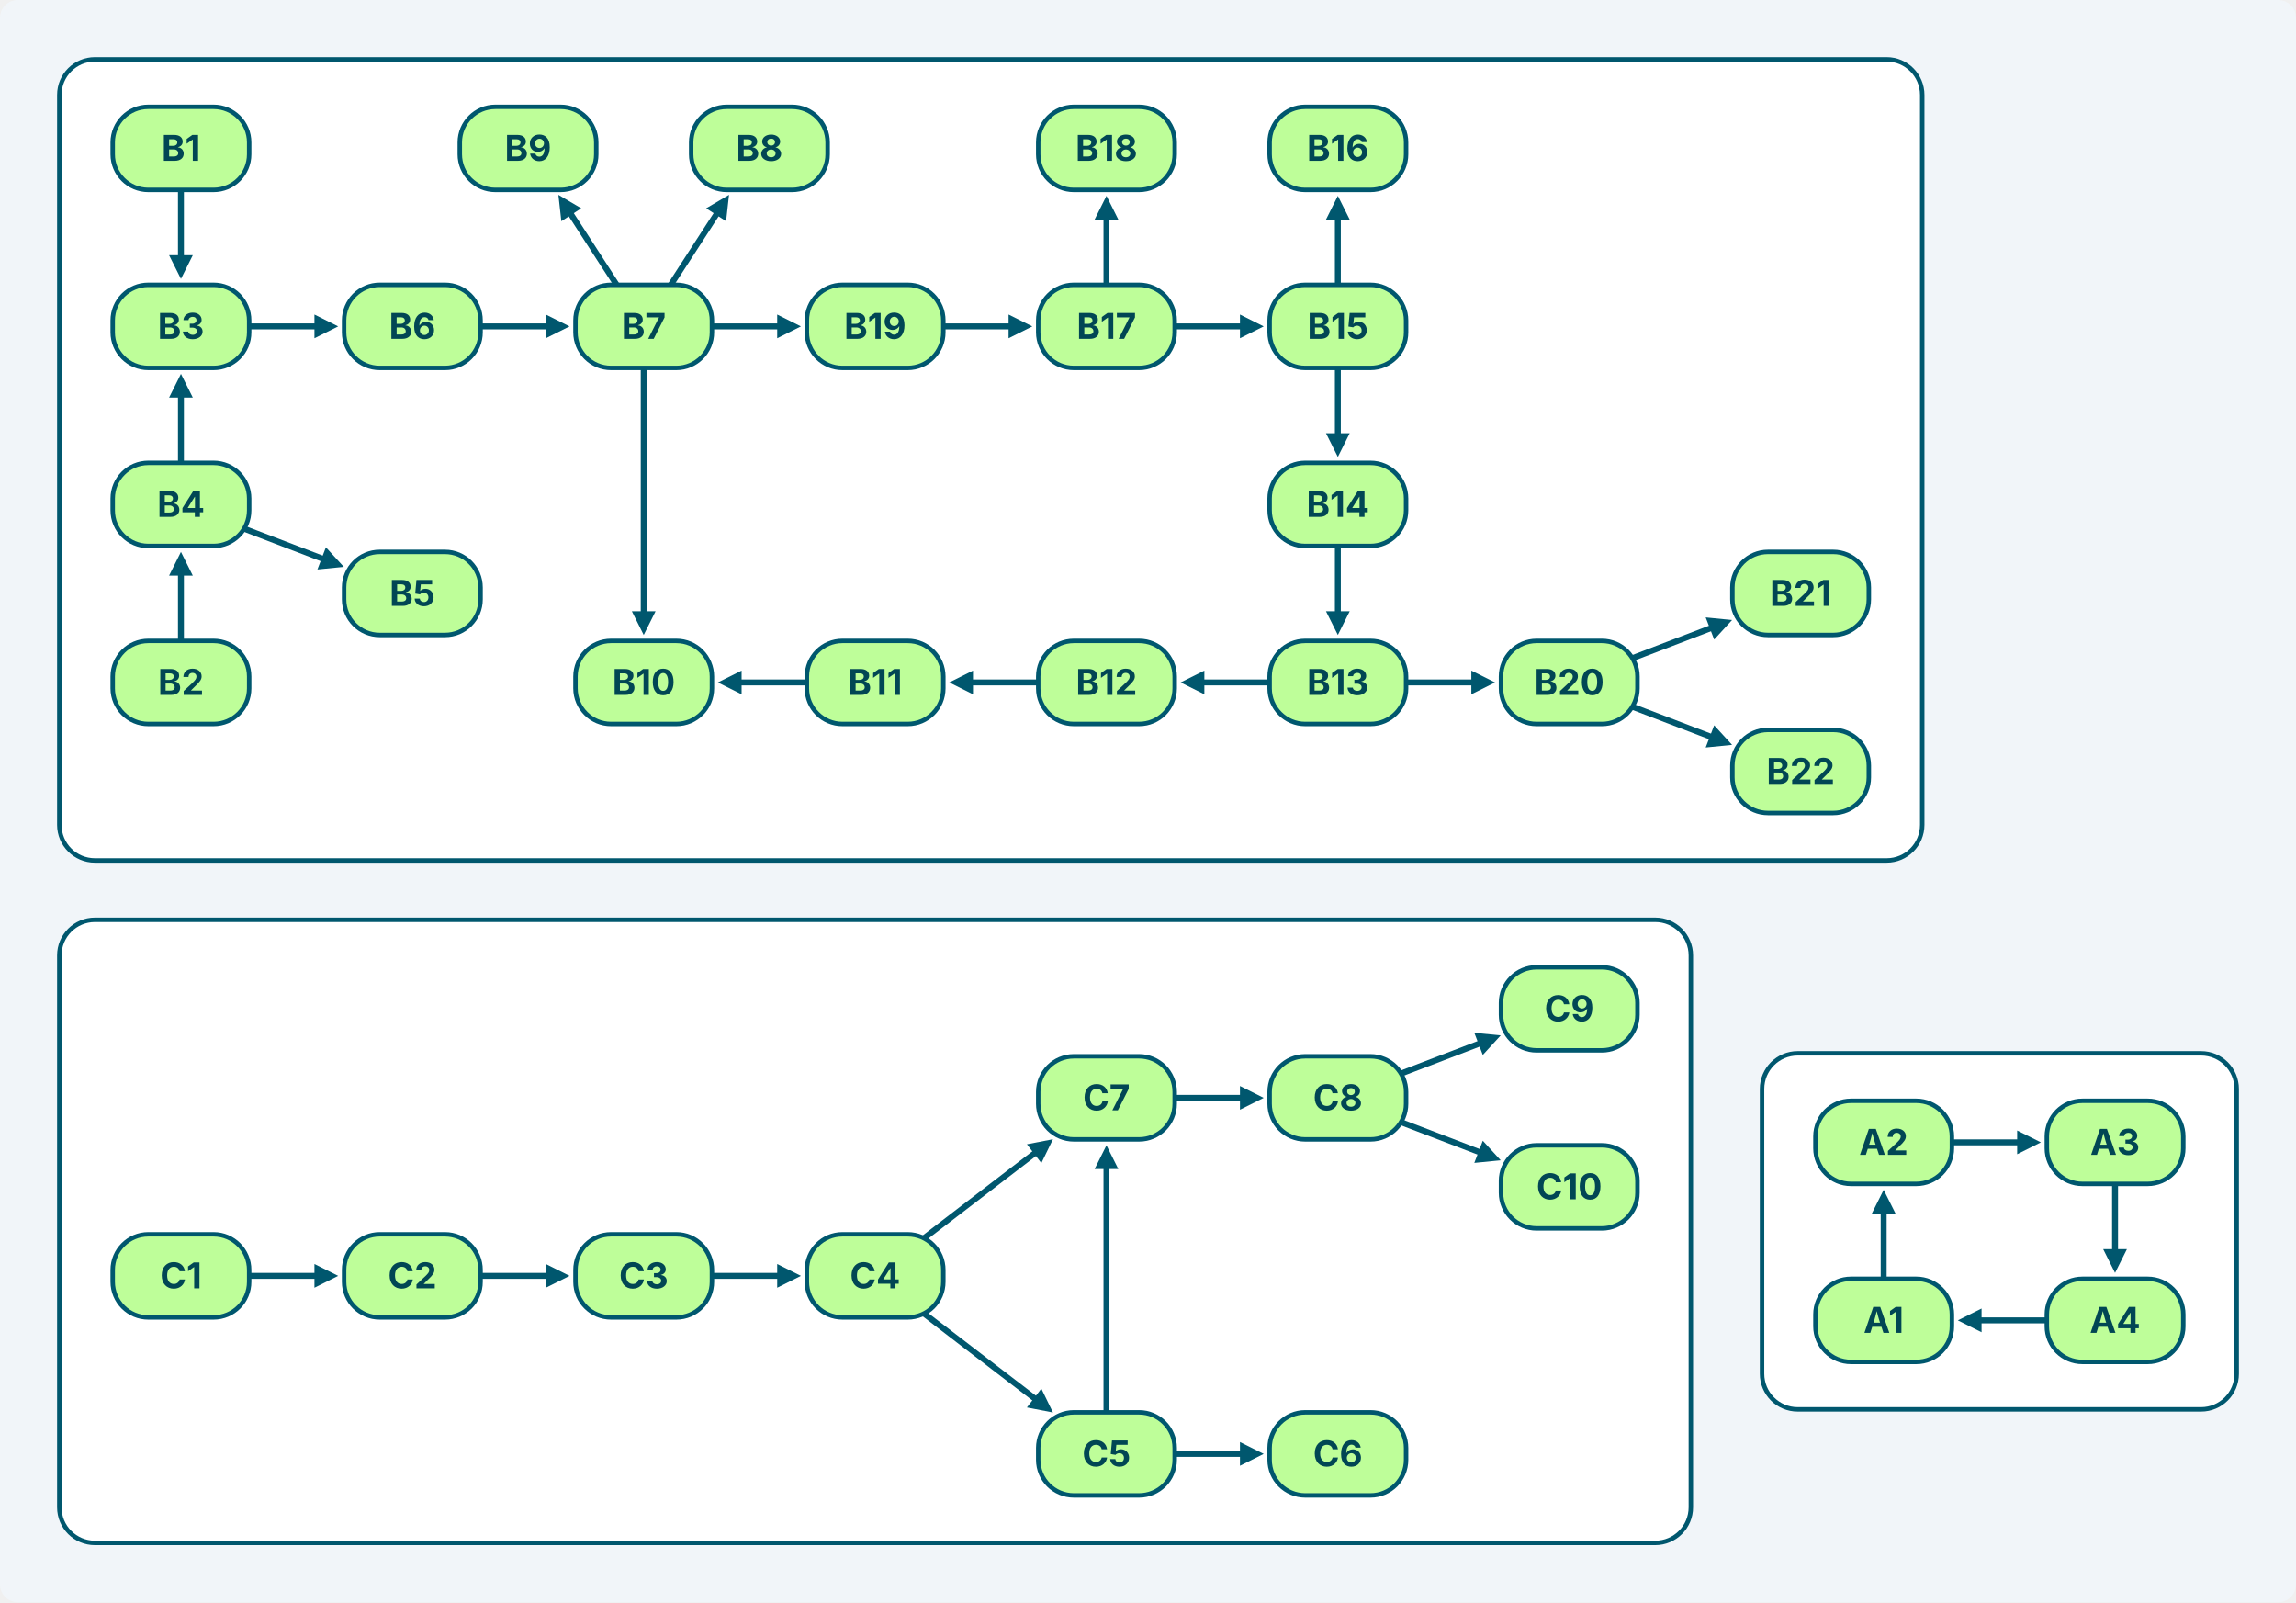
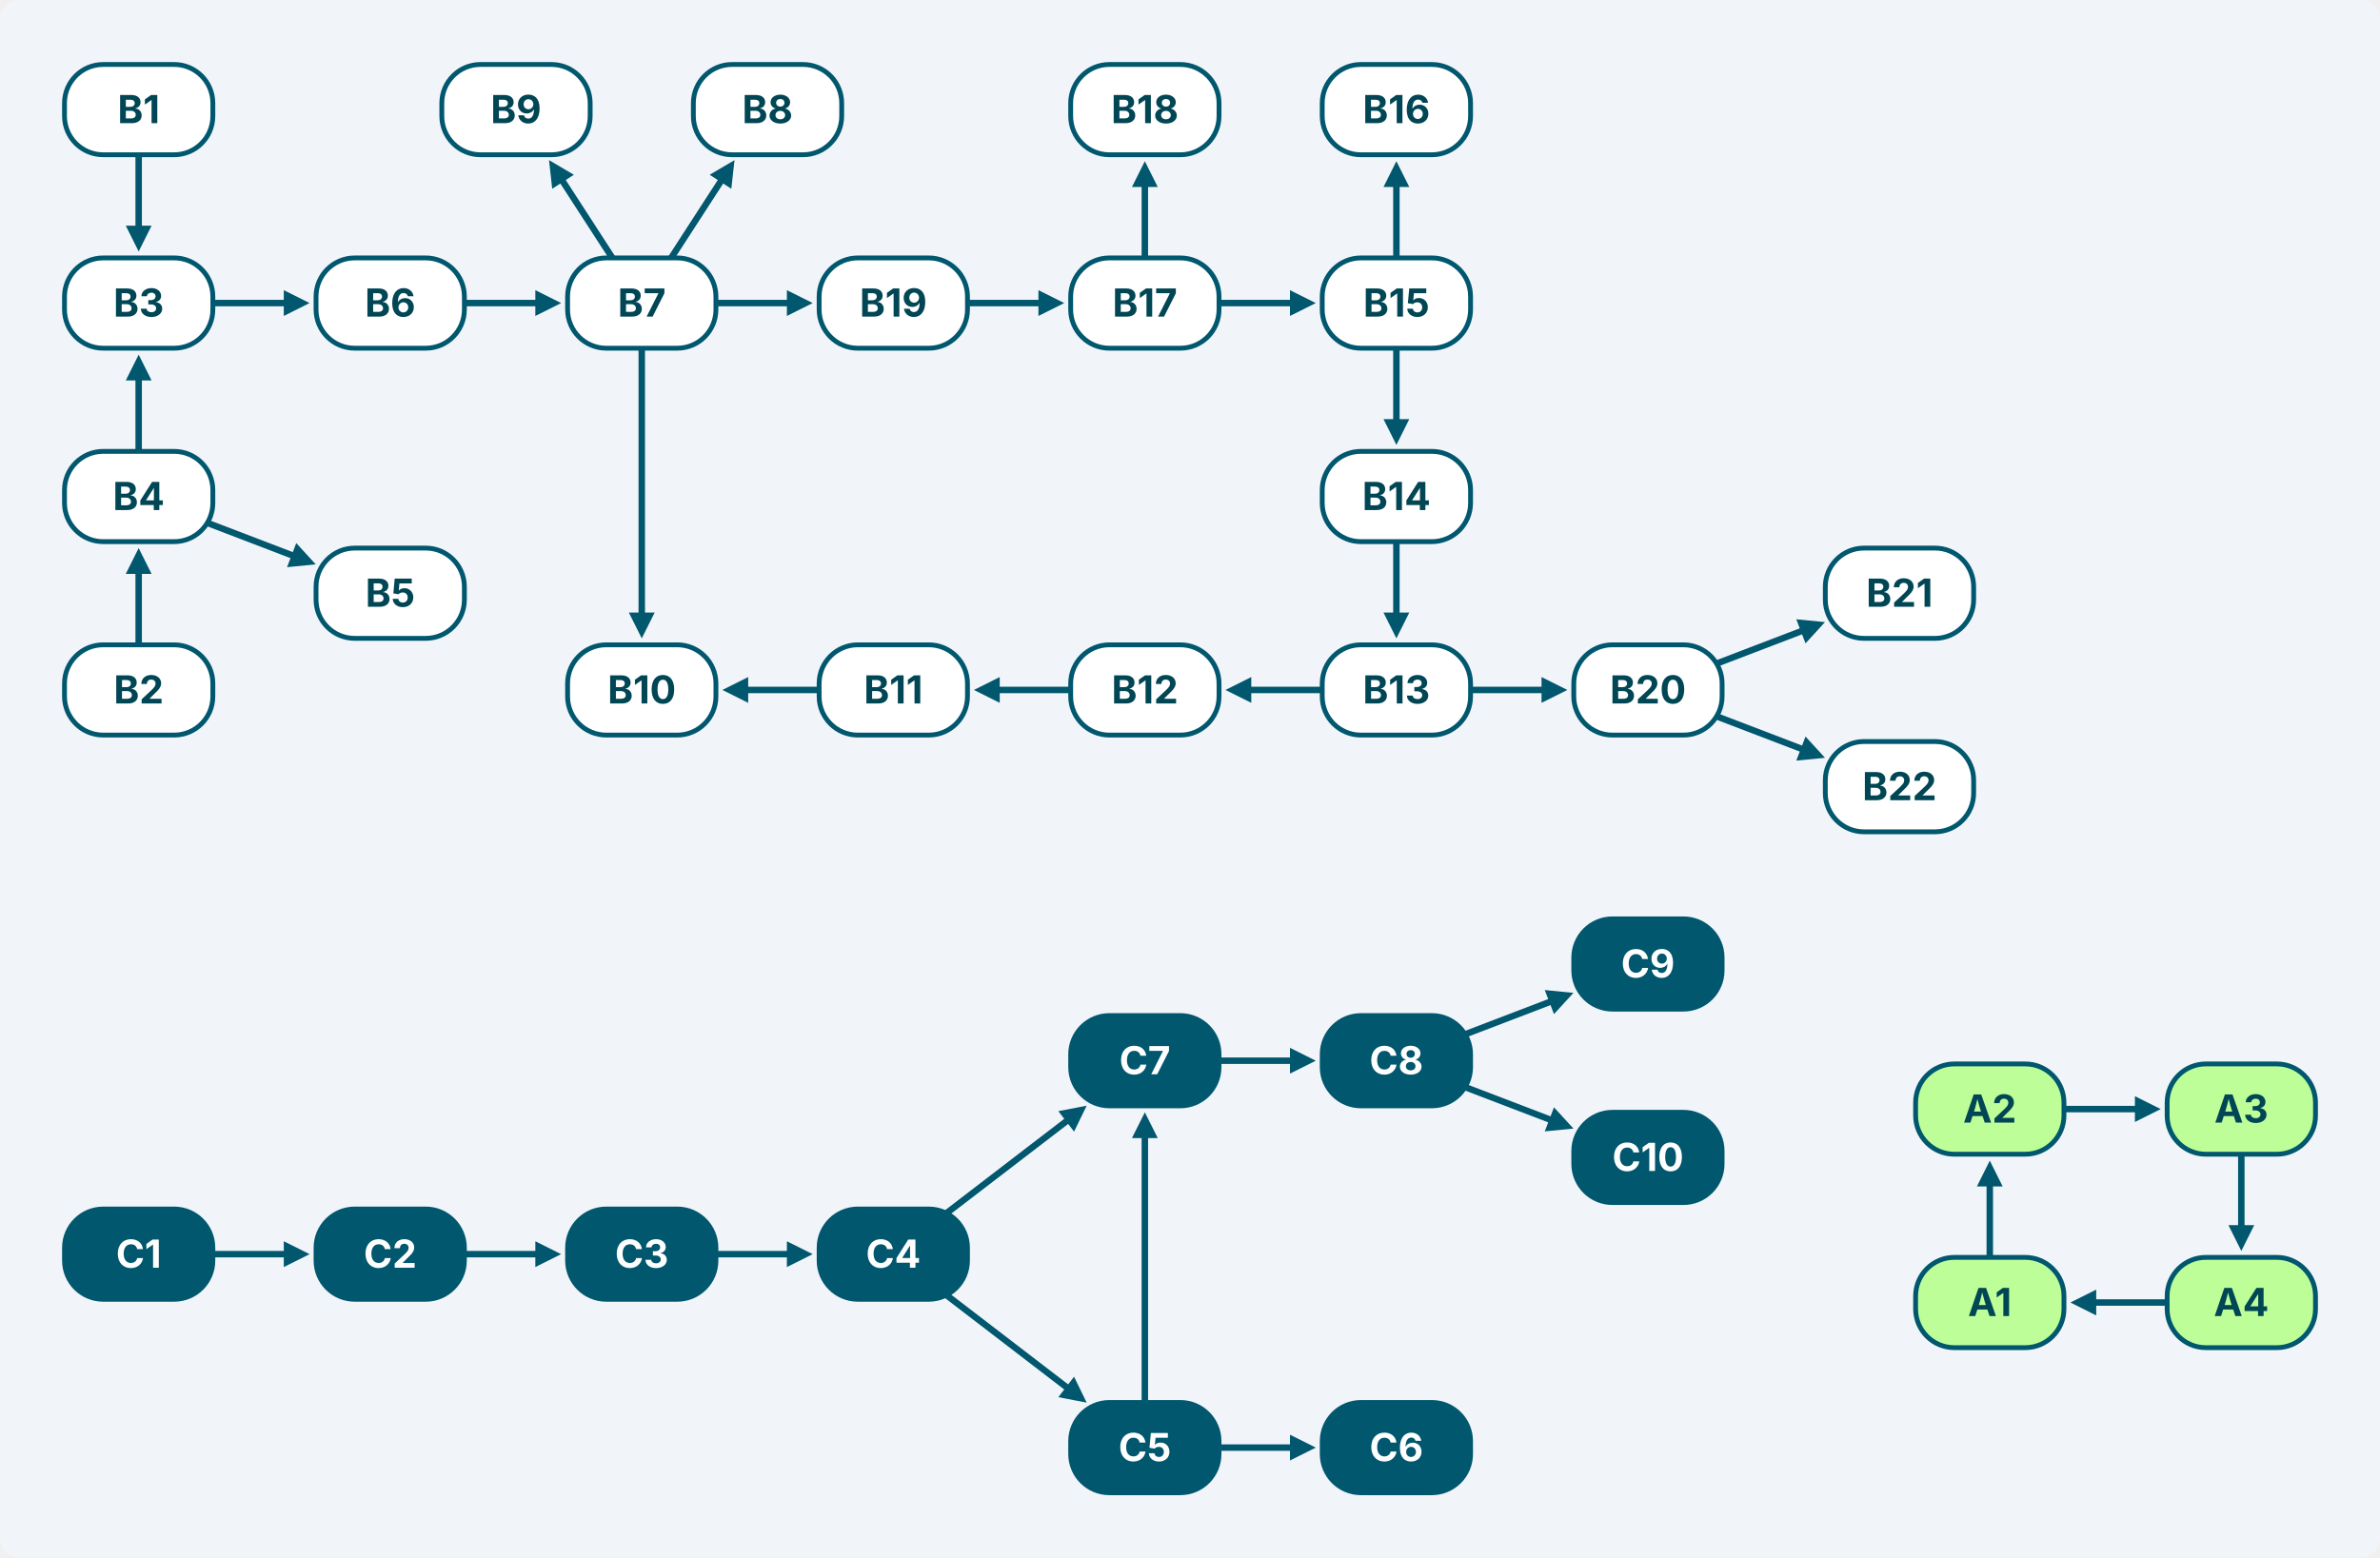
- <svg xmlns="http://www.w3.org/2000/svg" class="keep-colors" viewBox="-21 -10 774 540" width="774" height="540" role="img" aria-labelledby="connected-components-graph-t connected-components-graph-d" font-family="Inter, -apple-system, BlinkMacSystemFont, 'Segoe UI', Helvetica, Arial, sans-serif">
+ <svg xmlns="http://www.w3.org/2000/svg" class="keep-colors" viewBox="-3 6 738 483" width="738" height="483" role="img" aria-labelledby="connected-components-graph-t connected-components-graph-d" font-family="Inter, -apple-system, BlinkMacSystemFont, 'Segoe UI', Helvetica, Arial, sans-serif">
  <defs>
    <marker id="connected-components-graph-a" markerWidth="8" markerHeight="8" refX="2" refY="4" orient="auto" markerUnits="userSpaceOnUse">
      <path class="dg-f-accent" d="M0,0 L8,4 L0,8 z" fill="#00576e" />
    </marker>
    <marker id="connected-components-graph-g" markerWidth="8" markerHeight="8" refX="2" refY="4" orient="auto" markerUnits="userSpaceOnUse">
      <path class="dg-f-arrow" d="M0,0 L8,4 L0,8 z" fill="#90a1b9" />
    </marker>
  </defs>
-   <rect class="dg-f-canvas" x="-21" y="-10" width="774" height="540" rx="6" fill="#f1f5f9" />
-   <rect class="dg-f-node dg-s-accent" x="-1.0" y="10.0" width="628.0" height="270.0" rx="12" fill="#ffffff" stroke="#00576e" stroke-width="1.5" />
-   <rect class="dg-f-node dg-s-accent" x="-1.0" y="300.0" width="550.0" height="210.0" rx="12" fill="#ffffff" stroke="#00576e" stroke-width="1.5" />
-   <rect class="dg-f-node dg-s-accent" x="573.0" y="345.0" width="160.0" height="120.0" rx="12" fill="#ffffff" stroke="#00576e" stroke-width="1.5" />
-   <line class="dg-s-accent" x1="614.0" y1="422.0" x2="614.0" y2="397.0" stroke="#00576e" stroke-width="2" marker-end="url(#connected-components-graph-a)" />
-   <line class="dg-s-accent" x1="636.0" y1="375.0" x2="661.0" y2="375.0" stroke="#00576e" stroke-width="2" marker-end="url(#connected-components-graph-a)" />
-   <line class="dg-s-accent" x1="692.0" y1="388.0" x2="692.0" y2="413.0" stroke="#00576e" stroke-width="2" marker-end="url(#connected-components-graph-a)" />
-   <line class="dg-s-accent" x1="670.0" y1="435.0" x2="645.0" y2="435.0" stroke="#00576e" stroke-width="2" marker-end="url(#connected-components-graph-a)" />
+   <rect class="dg-f-canvas" x="-3" y="6" width="738" height="483" rx="6" fill="#f1f5f9" />
+   <line class="dg-s-accent" x1="614.0" y1="397.0" x2="614.0" y2="372.0" stroke="#00576e" stroke-width="2" marker-end="url(#connected-components-graph-a)" />
+   <line class="dg-s-accent" x1="636.0" y1="350.0" x2="661.0" y2="350.0" stroke="#00576e" stroke-width="2" marker-end="url(#connected-components-graph-a)" />
+   <line class="dg-s-accent" x1="692.0" y1="363.0" x2="692.0" y2="388.0" stroke="#00576e" stroke-width="2" marker-end="url(#connected-components-graph-a)" />
+   <line class="dg-s-accent" x1="670.0" y1="410.0" x2="645.0" y2="410.0" stroke="#00576e" stroke-width="2" marker-end="url(#connected-components-graph-a)" />
  <line class="dg-s-accent" x1="40.0" y1="53.0" x2="40.0" y2="78.0" stroke="#00576e" stroke-width="2" marker-end="url(#connected-components-graph-a)" />
  <line class="dg-s-accent" x1="40.0" y1="207.0" x2="40.0" y2="182.0" stroke="#00576e" stroke-width="2" marker-end="url(#connected-components-graph-a)" />
  <line class="dg-s-accent" x1="62.0" y1="100.0" x2="87.0" y2="100.0" stroke="#00576e" stroke-width="2" marker-end="url(#connected-components-graph-a)" />
  <line class="dg-s-accent" x1="40.0" y1="147.0" x2="40.0" y2="122.0" stroke="#00576e" stroke-width="2" marker-end="url(#connected-components-graph-a)" />
  <line class="dg-s-accent" x1="60.3" y1="167.8" x2="89.3" y2="178.9" stroke="#00576e" stroke-width="2" marker-end="url(#connected-components-graph-a)" />
  <line class="dg-s-accent" x1="140.0" y1="100.0" x2="165.0" y2="100.0" stroke="#00576e" stroke-width="2" marker-end="url(#connected-components-graph-a)" />
  <line class="dg-s-accent" x1="204.6" y1="86.8" x2="221.5" y2="60.7" stroke="#00576e" stroke-width="2" marker-end="url(#connected-components-graph-a)" />
  <line class="dg-s-accent" x1="187.4" y1="86.8" x2="170.5" y2="60.7" stroke="#00576e" stroke-width="2" marker-end="url(#connected-components-graph-a)" />
  <line class="dg-s-accent" x1="196.0" y1="113.0" x2="196.0" y2="198.0" stroke="#00576e" stroke-width="2" marker-end="url(#connected-components-graph-a)" />
  <line class="dg-s-accent" x1="218.0" y1="100.0" x2="243.0" y2="100.0" stroke="#00576e" stroke-width="2" marker-end="url(#connected-components-graph-a)" />
  <line class="dg-s-accent" x1="252.0" y1="220.0" x2="227.0" y2="220.0" stroke="#00576e" stroke-width="2" marker-end="url(#connected-components-graph-a)" />
  <line class="dg-s-accent" x1="330.0" y1="220.0" x2="305.0" y2="220.0" stroke="#00576e" stroke-width="2" marker-end="url(#connected-components-graph-a)" />
  <line class="dg-s-accent" x1="408.0" y1="220.0" x2="383.0" y2="220.0" stroke="#00576e" stroke-width="2" marker-end="url(#connected-components-graph-a)" />
  <line class="dg-s-accent" x1="452.0" y1="220.0" x2="477.0" y2="220.0" stroke="#00576e" stroke-width="2" marker-end="url(#connected-components-graph-a)" />
  <line class="dg-s-accent" x1="430.0" y1="173.0" x2="430.0" y2="198.0" stroke="#00576e" stroke-width="2" marker-end="url(#connected-components-graph-a)" />
  <line class="dg-s-accent" x1="430.0" y1="113.0" x2="430.0" y2="138.0" stroke="#00576e" stroke-width="2" marker-end="url(#connected-components-graph-a)" />
  <line class="dg-s-accent" x1="430.0" y1="87.0" x2="430.0" y2="62.0" stroke="#00576e" stroke-width="2" marker-end="url(#connected-components-graph-a)" />
  <line class="dg-s-accent" x1="374.0" y1="100.0" x2="399.0" y2="100.0" stroke="#00576e" stroke-width="2" marker-end="url(#connected-components-graph-a)" />
  <line class="dg-s-accent" x1="352.0" y1="87.0" x2="352.0" y2="62.0" stroke="#00576e" stroke-width="2" marker-end="url(#connected-components-graph-a)" />
  <line class="dg-s-accent" x1="296.0" y1="100.0" x2="321.0" y2="100.0" stroke="#00576e" stroke-width="2" marker-end="url(#connected-components-graph-a)" />
  <line class="dg-s-accent" x1="528.3" y1="212.2" x2="557.3" y2="201.1" stroke="#00576e" stroke-width="2" marker-end="url(#connected-components-graph-a)" />
  <line class="dg-s-accent" x1="528.3" y1="227.8" x2="557.3" y2="238.9" stroke="#00576e" stroke-width="2" marker-end="url(#connected-components-graph-a)" />
-   <line class="dg-s-accent" x1="62.0" y1="420.0" x2="87.0" y2="420.0" stroke="#00576e" stroke-width="2" marker-end="url(#connected-components-graph-a)" />
-   <line class="dg-s-accent" x1="140.0" y1="420.0" x2="165.0" y2="420.0" stroke="#00576e" stroke-width="2" marker-end="url(#connected-components-graph-a)" />
-   <line class="dg-s-accent" x1="218.0" y1="420.0" x2="243.0" y2="420.0" stroke="#00576e" stroke-width="2" marker-end="url(#connected-components-graph-a)" />
-   <line class="dg-s-accent" x1="289.7" y1="432.1" x2="329.2" y2="462.4" stroke="#00576e" stroke-width="2" marker-end="url(#connected-components-graph-a)" />
-   <line class="dg-s-accent" x1="289.7" y1="407.9" x2="329.2" y2="377.6" stroke="#00576e" stroke-width="2" marker-end="url(#connected-components-graph-a)" />
-   <line class="dg-s-accent" x1="374.0" y1="480.0" x2="399.0" y2="480.0" stroke="#00576e" stroke-width="2" marker-end="url(#connected-components-graph-a)" />
-   <line class="dg-s-accent" x1="352.0" y1="467.0" x2="352.0" y2="382.0" stroke="#00576e" stroke-width="2" marker-end="url(#connected-components-graph-a)" />
-   <line class="dg-s-accent" x1="374.0" y1="360.0" x2="399.0" y2="360.0" stroke="#00576e" stroke-width="2" marker-end="url(#connected-components-graph-a)" />
-   <line class="dg-s-accent" x1="450.3" y1="352.2" x2="479.3" y2="341.1" stroke="#00576e" stroke-width="2" marker-end="url(#connected-components-graph-a)" />
-   <line class="dg-s-accent" x1="450.3" y1="367.8" x2="479.3" y2="378.9" stroke="#00576e" stroke-width="2" marker-end="url(#connected-components-graph-a)" />
-   <rect class="" x="17.0" y="26.0" width="46.0" height="28.0" rx="12" fill="#befe99" stroke="#00576e" stroke-width="1.5" />
-   <text x="40.0" y="44.2" text-anchor="middle" font-size="12" font-weight="700" fill="#014654">B1</text>
-   <rect class="" x="17.0" y="86.0" width="46.0" height="28.0" rx="12" fill="#befe99" stroke="#00576e" stroke-width="1.5" />
-   <text x="40.0" y="104.2" text-anchor="middle" font-size="12" font-weight="700" fill="#014654">B3</text>
-   <rect class="" x="17.0" y="146.0" width="46.0" height="28.0" rx="12" fill="#befe99" stroke="#00576e" stroke-width="1.5" />
-   <text x="40.0" y="164.2" text-anchor="middle" font-size="12" font-weight="700" fill="#014654">B4</text>
-   <rect class="" x="17.0" y="206.0" width="46.0" height="28.0" rx="12" fill="#befe99" stroke="#00576e" stroke-width="1.5" />
-   <text x="40.0" y="224.2" text-anchor="middle" font-size="12" font-weight="700" fill="#014654">B2</text>
-   <rect class="" x="95.0" y="176.0" width="46.0" height="28.0" rx="12" fill="#befe99" stroke="#00576e" stroke-width="1.5" />
-   <text x="118.0" y="194.2" text-anchor="middle" font-size="12" font-weight="700" fill="#014654">B5</text>
-   <rect class="" x="95.0" y="86.0" width="46.0" height="28.0" rx="12" fill="#befe99" stroke="#00576e" stroke-width="1.5" />
-   <text x="118.0" y="104.2" text-anchor="middle" font-size="12" font-weight="700" fill="#014654">B6</text>
-   <rect class="" x="173.0" y="86.0" width="46.0" height="28.0" rx="12" fill="#befe99" stroke="#00576e" stroke-width="1.5" />
-   <text x="196.0" y="104.2" text-anchor="middle" font-size="12" font-weight="700" fill="#014654">B7</text>
-   <rect class="" x="134.0" y="26.0" width="46.0" height="28.0" rx="12" fill="#befe99" stroke="#00576e" stroke-width="1.5" />
-   <text x="157.0" y="44.2" text-anchor="middle" font-size="12" font-weight="700" fill="#014654">B9</text>
-   <rect class="" x="212.0" y="26.0" width="46.0" height="28.0" rx="12" fill="#befe99" stroke="#00576e" stroke-width="1.5" />
-   <text x="235.0" y="44.2" text-anchor="middle" font-size="12" font-weight="700" fill="#014654">B8</text>
-   <rect class="" x="251.0" y="86.0" width="46.0" height="28.0" rx="12" fill="#befe99" stroke="#00576e" stroke-width="1.5" />
-   <text x="274.0" y="104.2" text-anchor="middle" font-size="12" font-weight="700" fill="#014654">B19</text>
-   <rect class="" x="329.0" y="86.0" width="46.0" height="28.0" rx="12" fill="#befe99" stroke="#00576e" stroke-width="1.5" />
-   <text x="352.0" y="104.2" text-anchor="middle" font-size="12" font-weight="700" fill="#014654">B17</text>
-   <rect class="" x="329.0" y="26.0" width="46.0" height="28.0" rx="12" fill="#befe99" stroke="#00576e" stroke-width="1.5" />
-   <text x="352.0" y="44.2" text-anchor="middle" font-size="12" font-weight="700" fill="#014654">B18</text>
-   <rect class="" x="407.0" y="86.0" width="46.0" height="28.0" rx="12" fill="#befe99" stroke="#00576e" stroke-width="1.5" />
-   <text x="430.0" y="104.2" text-anchor="middle" font-size="12" font-weight="700" fill="#014654">B15</text>
-   <rect class="" x="407.0" y="26.0" width="46.0" height="28.0" rx="12" fill="#befe99" stroke="#00576e" stroke-width="1.5" />
-   <text x="430.0" y="44.2" text-anchor="middle" font-size="12" font-weight="700" fill="#014654">B16</text>
-   <rect class="" x="407.0" y="146.0" width="46.0" height="28.0" rx="12" fill="#befe99" stroke="#00576e" stroke-width="1.5" />
-   <text x="430.0" y="164.2" text-anchor="middle" font-size="12" font-weight="700" fill="#014654">B14</text>
-   <rect class="" x="407.0" y="206.0" width="46.0" height="28.0" rx="12" fill="#befe99" stroke="#00576e" stroke-width="1.5" />
-   <text x="430.0" y="224.2" text-anchor="middle" font-size="12" font-weight="700" fill="#014654">B13</text>
-   <rect class="" x="329.0" y="206.0" width="46.0" height="28.0" rx="12" fill="#befe99" stroke="#00576e" stroke-width="1.5" />
-   <text x="352.0" y="224.2" text-anchor="middle" font-size="12" font-weight="700" fill="#014654">B12</text>
-   <rect class="" x="251.0" y="206.0" width="46.0" height="28.0" rx="12" fill="#befe99" stroke="#00576e" stroke-width="1.5" />
-   <text x="274.0" y="224.2" text-anchor="middle" font-size="12" font-weight="700" fill="#014654">B11</text>
-   <rect class="" x="173.0" y="206.0" width="46.0" height="28.0" rx="12" fill="#befe99" stroke="#00576e" stroke-width="1.5" />
-   <text x="196.0" y="224.2" text-anchor="middle" font-size="12" font-weight="700" fill="#014654">B10</text>
-   <rect class="" x="485.0" y="206.0" width="46.0" height="28.0" rx="12" fill="#befe99" stroke="#00576e" stroke-width="1.5" />
-   <text x="508.0" y="224.2" text-anchor="middle" font-size="12" font-weight="700" fill="#014654">B20</text>
-   <rect class="" x="563.0" y="176.0" width="46.0" height="28.0" rx="12" fill="#befe99" stroke="#00576e" stroke-width="1.5" />
-   <text x="586.0" y="194.2" text-anchor="middle" font-size="12" font-weight="700" fill="#014654">B21</text>
-   <rect class="" x="563.0" y="236.0" width="46.0" height="28.0" rx="12" fill="#befe99" stroke="#00576e" stroke-width="1.5" />
-   <text x="586.0" y="254.2" text-anchor="middle" font-size="12" font-weight="700" fill="#014654">B22</text>
-   <rect class="" x="17.0" y="406.0" width="46.0" height="28.0" rx="12" fill="#befe99" stroke="#00576e" stroke-width="1.5" />
-   <text x="40.0" y="424.2" text-anchor="middle" font-size="12" font-weight="700" fill="#014654">C1</text>
-   <rect class="" x="95.0" y="406.0" width="46.0" height="28.0" rx="12" fill="#befe99" stroke="#00576e" stroke-width="1.5" />
-   <text x="118.0" y="424.2" text-anchor="middle" font-size="12" font-weight="700" fill="#014654">C2</text>
-   <rect class="" x="173.0" y="406.0" width="46.0" height="28.0" rx="12" fill="#befe99" stroke="#00576e" stroke-width="1.5" />
-   <text x="196.0" y="424.2" text-anchor="middle" font-size="12" font-weight="700" fill="#014654">C3</text>
-   <rect class="" x="251.0" y="406.0" width="46.0" height="28.0" rx="12" fill="#befe99" stroke="#00576e" stroke-width="1.5" />
-   <text x="274.0" y="424.2" text-anchor="middle" font-size="12" font-weight="700" fill="#014654">C4</text>
-   <rect class="" x="329.0" y="346.0" width="46.0" height="28.0" rx="12" fill="#befe99" stroke="#00576e" stroke-width="1.5" />
-   <text x="352.0" y="364.2" text-anchor="middle" font-size="12" font-weight="700" fill="#014654">C7</text>
-   <rect class="" x="329.0" y="466.0" width="46.0" height="28.0" rx="12" fill="#befe99" stroke="#00576e" stroke-width="1.5" />
-   <text x="352.0" y="484.2" text-anchor="middle" font-size="12" font-weight="700" fill="#014654">C5</text>
-   <rect class="" x="407.0" y="346.0" width="46.0" height="28.0" rx="12" fill="#befe99" stroke="#00576e" stroke-width="1.5" />
-   <text x="430.0" y="364.2" text-anchor="middle" font-size="12" font-weight="700" fill="#014654">C8</text>
-   <rect class="" x="407.0" y="466.0" width="46.0" height="28.0" rx="12" fill="#befe99" stroke="#00576e" stroke-width="1.5" />
-   <text x="430.0" y="484.2" text-anchor="middle" font-size="12" font-weight="700" fill="#014654">C6</text>
-   <rect class="" x="485.0" y="316.0" width="46.0" height="28.0" rx="12" fill="#befe99" stroke="#00576e" stroke-width="1.5" />
-   <text x="508.0" y="334.2" text-anchor="middle" font-size="12" font-weight="700" fill="#014654">C9</text>
-   <rect class="" x="485.0" y="376.0" width="46.0" height="28.0" rx="12" fill="#befe99" stroke="#00576e" stroke-width="1.5" />
-   <text x="508.0" y="394.2" text-anchor="middle" font-size="12" font-weight="700" fill="#014654">C10</text>
-   <rect class="" x="591.0" y="361.0" width="46.0" height="28.0" rx="12" fill="#befe99" stroke="#00576e" stroke-width="1.5" />
-   <text x="614.0" y="379.2" text-anchor="middle" font-size="12" font-weight="700" fill="#014654">A2</text>
-   <rect class="" x="669.0" y="361.0" width="46.0" height="28.0" rx="12" fill="#befe99" stroke="#00576e" stroke-width="1.5" />
-   <text x="692.0" y="379.2" text-anchor="middle" font-size="12" font-weight="700" fill="#014654">A3</text>
-   <rect class="" x="669.0" y="421.0" width="46.0" height="28.0" rx="12" fill="#befe99" stroke="#00576e" stroke-width="1.5" />
-   <text x="692.0" y="439.2" text-anchor="middle" font-size="12" font-weight="700" fill="#014654">A4</text>
-   <rect class="" x="591.0" y="421.0" width="46.0" height="28.0" rx="12" fill="#befe99" stroke="#00576e" stroke-width="1.5" />
-   <text x="614.0" y="439.2" text-anchor="middle" font-size="12" font-weight="700" fill="#014654">A1</text>
+   <line class="dg-s-accent" x1="62.0" y1="395.0" x2="87.0" y2="395.0" stroke="#00576e" stroke-width="2" marker-end="url(#connected-components-graph-a)" />
+   <line class="dg-s-accent" x1="140.0" y1="395.0" x2="165.0" y2="395.0" stroke="#00576e" stroke-width="2" marker-end="url(#connected-components-graph-a)" />
+   <line class="dg-s-accent" x1="218.0" y1="395.0" x2="243.0" y2="395.0" stroke="#00576e" stroke-width="2" marker-end="url(#connected-components-graph-a)" />
+   <line class="dg-s-accent" x1="289.7" y1="407.1" x2="329.2" y2="437.4" stroke="#00576e" stroke-width="2" marker-end="url(#connected-components-graph-a)" />
+   <line class="dg-s-accent" x1="289.7" y1="382.9" x2="329.2" y2="352.6" stroke="#00576e" stroke-width="2" marker-end="url(#connected-components-graph-a)" />
+   <line class="dg-s-accent" x1="374.0" y1="455.0" x2="399.0" y2="455.0" stroke="#00576e" stroke-width="2" marker-end="url(#connected-components-graph-a)" />
+   <line class="dg-s-accent" x1="352.0" y1="442.0" x2="352.0" y2="357.0" stroke="#00576e" stroke-width="2" marker-end="url(#connected-components-graph-a)" />
+   <line class="dg-s-accent" x1="374.0" y1="335.0" x2="399.0" y2="335.0" stroke="#00576e" stroke-width="2" marker-end="url(#connected-components-graph-a)" />
+   <line class="dg-s-accent" x1="450.3" y1="327.2" x2="479.3" y2="316.1" stroke="#00576e" stroke-width="2" marker-end="url(#connected-components-graph-a)" />
+   <line class="dg-s-accent" x1="450.3" y1="342.8" x2="479.3" y2="353.9" stroke="#00576e" stroke-width="2" marker-end="url(#connected-components-graph-a)" />
+   <rect class="dg-f-node dg-s-accent" x="17.0" y="26.0" width="46.0" height="28.0" rx="12" fill="#ffffff" stroke="#00576e" stroke-width="1.5" />
+   <text class="dg-f-text" x="40.0" y="44.2" text-anchor="middle" font-size="12" font-weight="700" fill="#014654">B1</text>
+   <rect class="dg-f-node dg-s-accent" x="17.0" y="86.0" width="46.0" height="28.0" rx="12" fill="#ffffff" stroke="#00576e" stroke-width="1.5" />
+   <text class="dg-f-text" x="40.0" y="104.2" text-anchor="middle" font-size="12" font-weight="700" fill="#014654">B3</text>
+   <rect class="dg-f-node dg-s-accent" x="17.0" y="146.0" width="46.0" height="28.0" rx="12" fill="#ffffff" stroke="#00576e" stroke-width="1.5" />
+   <text class="dg-f-text" x="40.0" y="164.2" text-anchor="middle" font-size="12" font-weight="700" fill="#014654">B4</text>
+   <rect class="dg-f-node dg-s-accent" x="17.0" y="206.0" width="46.0" height="28.0" rx="12" fill="#ffffff" stroke="#00576e" stroke-width="1.5" />
+   <text class="dg-f-text" x="40.0" y="224.2" text-anchor="middle" font-size="12" font-weight="700" fill="#014654">B2</text>
+   <rect class="dg-f-node dg-s-accent" x="95.0" y="176.0" width="46.0" height="28.0" rx="12" fill="#ffffff" stroke="#00576e" stroke-width="1.5" />
+   <text class="dg-f-text" x="118.0" y="194.2" text-anchor="middle" font-size="12" font-weight="700" fill="#014654">B5</text>
+   <rect class="dg-f-node dg-s-accent" x="95.0" y="86.0" width="46.0" height="28.0" rx="12" fill="#ffffff" stroke="#00576e" stroke-width="1.5" />
+   <text class="dg-f-text" x="118.0" y="104.2" text-anchor="middle" font-size="12" font-weight="700" fill="#014654">B6</text>
+   <rect class="dg-f-node dg-s-accent" x="173.0" y="86.0" width="46.0" height="28.0" rx="12" fill="#ffffff" stroke="#00576e" stroke-width="1.5" />
+   <text class="dg-f-text" x="196.0" y="104.2" text-anchor="middle" font-size="12" font-weight="700" fill="#014654">B7</text>
+   <rect class="dg-f-node dg-s-accent" x="134.0" y="26.0" width="46.0" height="28.0" rx="12" fill="#ffffff" stroke="#00576e" stroke-width="1.5" />
+   <text class="dg-f-text" x="157.0" y="44.2" text-anchor="middle" font-size="12" font-weight="700" fill="#014654">B9</text>
+   <rect class="dg-f-node dg-s-accent" x="212.0" y="26.0" width="46.0" height="28.0" rx="12" fill="#ffffff" stroke="#00576e" stroke-width="1.5" />
+   <text class="dg-f-text" x="235.0" y="44.2" text-anchor="middle" font-size="12" font-weight="700" fill="#014654">B8</text>
+   <rect class="dg-f-node dg-s-accent" x="251.0" y="86.0" width="46.0" height="28.0" rx="12" fill="#ffffff" stroke="#00576e" stroke-width="1.5" />
+   <text class="dg-f-text" x="274.0" y="104.2" text-anchor="middle" font-size="12" font-weight="700" fill="#014654">B19</text>
+   <rect class="dg-f-node dg-s-accent" x="329.0" y="86.0" width="46.0" height="28.0" rx="12" fill="#ffffff" stroke="#00576e" stroke-width="1.5" />
+   <text class="dg-f-text" x="352.0" y="104.2" text-anchor="middle" font-size="12" font-weight="700" fill="#014654">B17</text>
+   <rect class="dg-f-node dg-s-accent" x="329.0" y="26.0" width="46.0" height="28.0" rx="12" fill="#ffffff" stroke="#00576e" stroke-width="1.5" />
+   <text class="dg-f-text" x="352.0" y="44.2" text-anchor="middle" font-size="12" font-weight="700" fill="#014654">B18</text>
+   <rect class="dg-f-node dg-s-accent" x="407.0" y="86.0" width="46.0" height="28.0" rx="12" fill="#ffffff" stroke="#00576e" stroke-width="1.5" />
+   <text class="dg-f-text" x="430.0" y="104.2" text-anchor="middle" font-size="12" font-weight="700" fill="#014654">B15</text>
+   <rect class="dg-f-node dg-s-accent" x="407.0" y="26.0" width="46.0" height="28.0" rx="12" fill="#ffffff" stroke="#00576e" stroke-width="1.5" />
+   <text class="dg-f-text" x="430.0" y="44.2" text-anchor="middle" font-size="12" font-weight="700" fill="#014654">B16</text>
+   <rect class="dg-f-node dg-s-accent" x="407.0" y="146.0" width="46.0" height="28.0" rx="12" fill="#ffffff" stroke="#00576e" stroke-width="1.5" />
+   <text class="dg-f-text" x="430.0" y="164.2" text-anchor="middle" font-size="12" font-weight="700" fill="#014654">B14</text>
+   <rect class="dg-f-node dg-s-accent" x="407.0" y="206.0" width="46.0" height="28.0" rx="12" fill="#ffffff" stroke="#00576e" stroke-width="1.5" />
+   <text class="dg-f-text" x="430.0" y="224.2" text-anchor="middle" font-size="12" font-weight="700" fill="#014654">B13</text>
+   <rect class="dg-f-node dg-s-accent" x="329.0" y="206.0" width="46.0" height="28.0" rx="12" fill="#ffffff" stroke="#00576e" stroke-width="1.5" />
+   <text class="dg-f-text" x="352.0" y="224.2" text-anchor="middle" font-size="12" font-weight="700" fill="#014654">B12</text>
+   <rect class="dg-f-node dg-s-accent" x="251.0" y="206.0" width="46.0" height="28.0" rx="12" fill="#ffffff" stroke="#00576e" stroke-width="1.5" />
+   <text class="dg-f-text" x="274.0" y="224.2" text-anchor="middle" font-size="12" font-weight="700" fill="#014654">B11</text>
+   <rect class="dg-f-node dg-s-accent" x="173.0" y="206.0" width="46.0" height="28.0" rx="12" fill="#ffffff" stroke="#00576e" stroke-width="1.5" />
+   <text class="dg-f-text" x="196.0" y="224.2" text-anchor="middle" font-size="12" font-weight="700" fill="#014654">B10</text>
+   <rect class="dg-f-node dg-s-accent" x="485.0" y="206.0" width="46.0" height="28.0" rx="12" fill="#ffffff" stroke="#00576e" stroke-width="1.5" />
+   <text class="dg-f-text" x="508.0" y="224.2" text-anchor="middle" font-size="12" font-weight="700" fill="#014654">B20</text>
+   <rect class="dg-f-node dg-s-accent" x="563.0" y="176.0" width="46.0" height="28.0" rx="12" fill="#ffffff" stroke="#00576e" stroke-width="1.5" />
+   <text class="dg-f-text" x="586.0" y="194.2" text-anchor="middle" font-size="12" font-weight="700" fill="#014654">B21</text>
+   <rect class="dg-f-node dg-s-accent" x="563.0" y="236.0" width="46.0" height="28.0" rx="12" fill="#ffffff" stroke="#00576e" stroke-width="1.5" />
+   <text class="dg-f-text" x="586.0" y="254.2" text-anchor="middle" font-size="12" font-weight="700" fill="#014654">B22</text>
+   <rect class="" x="17.0" y="381.0" width="46.0" height="28.0" rx="12" fill="#00576e" stroke="#00576e" stroke-width="1.5" />
+   <text x="40.0" y="399.2" text-anchor="middle" font-size="12" font-weight="700" fill="#ffffff">C1</text>
+   <rect class="" x="95.0" y="381.0" width="46.0" height="28.0" rx="12" fill="#00576e" stroke="#00576e" stroke-width="1.5" />
+   <text x="118.0" y="399.2" text-anchor="middle" font-size="12" font-weight="700" fill="#ffffff">C2</text>
+   <rect class="" x="173.0" y="381.0" width="46.0" height="28.0" rx="12" fill="#00576e" stroke="#00576e" stroke-width="1.5" />
+   <text x="196.0" y="399.2" text-anchor="middle" font-size="12" font-weight="700" fill="#ffffff">C3</text>
+   <rect class="" x="251.0" y="381.0" width="46.0" height="28.0" rx="12" fill="#00576e" stroke="#00576e" stroke-width="1.5" />
+   <text x="274.0" y="399.2" text-anchor="middle" font-size="12" font-weight="700" fill="#ffffff">C4</text>
+   <rect class="" x="329.0" y="321.0" width="46.0" height="28.0" rx="12" fill="#00576e" stroke="#00576e" stroke-width="1.5" />
+   <text x="352.0" y="339.2" text-anchor="middle" font-size="12" font-weight="700" fill="#ffffff">C7</text>
+   <rect class="" x="329.0" y="441.0" width="46.0" height="28.0" rx="12" fill="#00576e" stroke="#00576e" stroke-width="1.5" />
+   <text x="352.0" y="459.2" text-anchor="middle" font-size="12" font-weight="700" fill="#ffffff">C5</text>
+   <rect class="" x="407.0" y="321.0" width="46.0" height="28.0" rx="12" fill="#00576e" stroke="#00576e" stroke-width="1.5" />
+   <text x="430.0" y="339.2" text-anchor="middle" font-size="12" font-weight="700" fill="#ffffff">C8</text>
+   <rect class="" x="407.0" y="441.0" width="46.0" height="28.0" rx="12" fill="#00576e" stroke="#00576e" stroke-width="1.5" />
+   <text x="430.0" y="459.2" text-anchor="middle" font-size="12" font-weight="700" fill="#ffffff">C6</text>
+   <rect class="" x="485.0" y="291.0" width="46.0" height="28.0" rx="12" fill="#00576e" stroke="#00576e" stroke-width="1.5" />
+   <text x="508.0" y="309.2" text-anchor="middle" font-size="12" font-weight="700" fill="#ffffff">C9</text>
+   <rect class="" x="485.0" y="351.0" width="46.0" height="28.0" rx="12" fill="#00576e" stroke="#00576e" stroke-width="1.5" />
+   <text x="508.0" y="369.2" text-anchor="middle" font-size="12" font-weight="700" fill="#ffffff">C10</text>
+   <rect class="" x="591.0" y="336.0" width="46.0" height="28.0" rx="12" fill="#befe99" stroke="#00576e" stroke-width="1.5" />
+   <text x="614.0" y="354.2" text-anchor="middle" font-size="12" font-weight="700" fill="#014654">A2</text>
+   <rect class="" x="669.0" y="336.0" width="46.0" height="28.0" rx="12" fill="#befe99" stroke="#00576e" stroke-width="1.5" />
+   <text x="692.0" y="354.2" text-anchor="middle" font-size="12" font-weight="700" fill="#014654">A3</text>
+   <rect class="" x="669.0" y="396.0" width="46.0" height="28.0" rx="12" fill="#befe99" stroke="#00576e" stroke-width="1.5" />
+   <text x="692.0" y="414.2" text-anchor="middle" font-size="12" font-weight="700" fill="#014654">A4</text>
+   <rect class="" x="591.0" y="396.0" width="46.0" height="28.0" rx="12" fill="#befe99" stroke="#00576e" stroke-width="1.5" />
+   <text x="614.0" y="414.2" text-anchor="middle" font-size="12" font-weight="700" fill="#014654">A1</text>
</svg>
